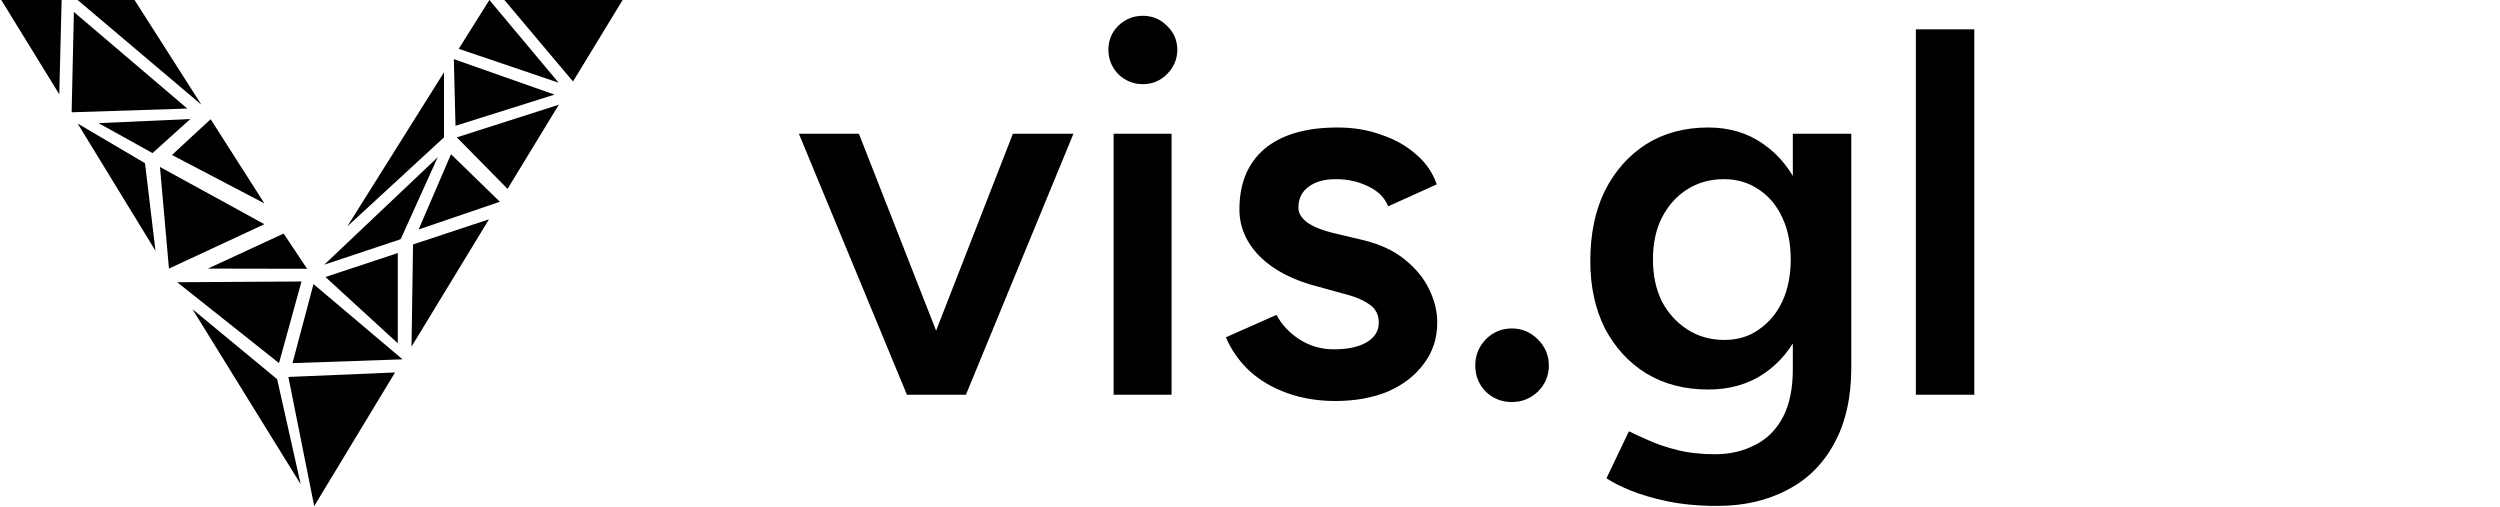
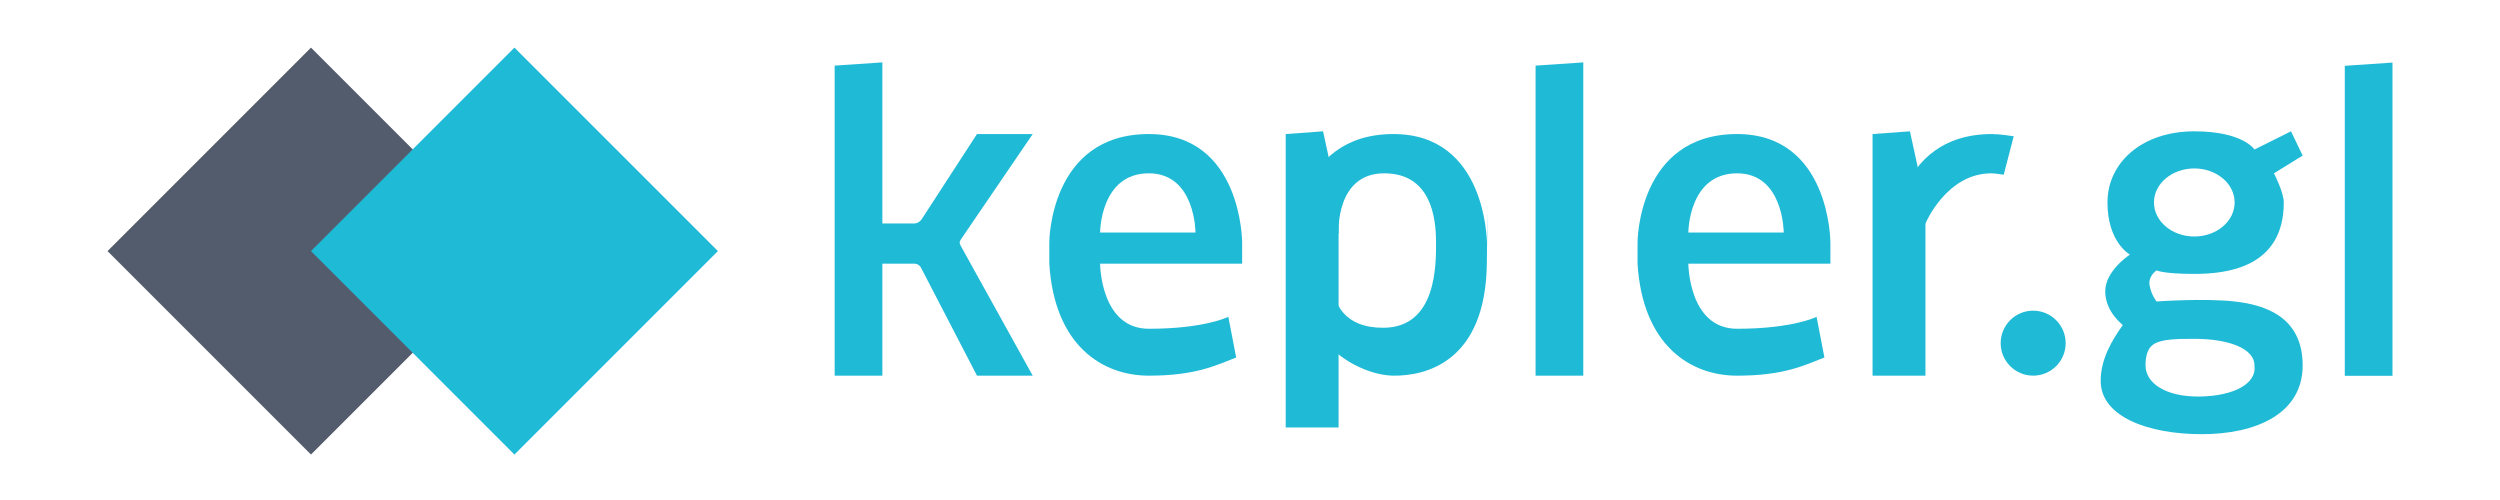
- <svg xmlns="http://www.w3.org/2000/svg" width="988" height="200" viewBox="0 0 988 200">
-   <path d="M23.433 37.28L24.355 0H0.5L23.433 37.28Z" />
-   <path d="M30.681 1.52588e-05L79.59 41.383L53.168 1.52588e-05H30.681Z" />
-   <path d="M30.681 48.807L61.448 99.112L57.308 64.502L30.681 48.807Z" />
-   <path d="M38.961 48.667L75.208 47.039L60.267 60.502L38.961 48.667Z" />
-   <path d="M63.216 65.981L66.77 106.145L104.487 88.608L63.216 65.981Z" />
-   <path d="M70.026 111.541L110.264 143.49L119.14 111.243L70.026 111.541Z" />
-   <path d="M76.055 122.185L118.842 191.394L109.529 149.854L76.055 122.185Z" />
-   <path d="M113.967 148.97L124.173 200L156.122 147.193L113.967 148.97Z" />
-   <path d="M128.611 109.466L157.201 100.005V135.656L128.611 109.466Z" />
-   <path d="M163.23 96.6L162.634 136.987L193.243 86.673L163.23 96.6Z" />
-   <path d="M178.236 60.948L165.444 90.682L197.541 79.732L178.236 60.948Z" />
-   <path d="M180.534 54.287L200.584 74.634L220.847 41.383L180.534 54.287Z" />
-   <path d="M199.337 1.52588e-05L226.448 32.2L246.069 1.52588e-05H199.337Z" />
-   <path d="M175.464 28.581V54.287L137.235 89.501L175.464 28.581Z" />
-   <path d="M29.202 4.736L28.308 44.378L74.026 42.899L29.202 4.736Z" />
-   <path d="M83.246 47.114L104.487 80.383L67.961 61.246L83.246 47.114Z" />
-   <path d="M82.158 106.145L112.097 92.301L121.363 106.22L82.158 106.145Z" />
-   <path d="M123.894 112.267L159.08 142.011L115.595 143.508L123.894 112.267Z" />
-   <path d="M128.164 104.591L172.989 62.13L158.345 94.525L128.164 104.591Z" />
-   <path d="M179.353 23.371L180.013 49.709L219.144 37.391L179.353 23.371Z" />
-   <path d="M181.297 19.286L193.401 0L220.773 32.693L181.297 19.286Z" />
-   <path d="M360.07 156L400.294 52.86H424.223L381.729 156H360.07ZM358.419 156L315.719 52.86H339.442L379.872 156H358.419ZM440.105 156V52.86H463.002V156H440.105ZM451.656 33.263C447.943 33.263 444.711 31.957 441.961 29.344C439.348 26.594 438.042 23.362 438.042 19.649C438.042 15.936 439.348 12.773 441.961 10.16C444.711 7.547 447.943 6.241 451.656 6.241C455.369 6.241 458.532 7.547 461.145 10.16C463.896 12.773 465.271 15.936 465.271 19.649C465.271 23.362 463.896 26.594 461.145 29.344C458.532 31.957 455.369 33.263 451.656 33.263ZM527.774 158.475C520.898 158.475 514.572 157.444 508.796 155.381C503.02 153.318 498.069 150.43 493.944 146.717C489.818 142.867 486.655 138.397 484.455 133.309L504.464 124.439C506.527 128.29 509.552 131.521 513.54 134.134C517.666 136.747 522.204 138.054 527.155 138.054C532.518 138.054 536.781 137.16 539.944 135.372C543.245 133.447 544.895 130.834 544.895 127.533C544.895 124.37 543.657 121.964 541.182 120.314C538.706 118.526 535.2 117.082 530.661 115.982L520.966 113.3C511.202 110.825 503.57 106.905 498.069 101.542C492.568 96.041 489.818 89.784 489.818 82.771C489.818 72.457 493.119 64.48 499.719 58.842C506.458 53.204 516.084 50.385 528.599 50.385C534.925 50.385 540.7 51.347 545.926 53.273C551.289 55.06 555.896 57.673 559.747 61.111C563.598 64.412 566.279 68.331 567.792 72.869L548.608 81.533C547.233 78.095 544.62 75.482 540.769 73.694C536.919 71.769 532.656 70.806 527.98 70.806C523.304 70.806 519.66 71.838 517.047 73.901C514.434 75.826 513.128 78.576 513.128 82.152C513.128 84.215 514.297 86.14 516.634 87.928C518.972 89.578 522.342 90.953 526.742 92.053L538.913 94.941C545.651 96.591 551.152 99.204 555.415 102.78C559.678 106.218 562.841 110.137 564.904 114.538C566.967 118.801 567.998 123.133 567.998 127.533C567.998 133.722 566.21 139.154 562.635 143.829C559.197 148.505 554.452 152.149 548.402 154.762C542.351 157.238 535.475 158.475 527.774 158.475ZM597.459 158.888C593.471 158.888 590.033 157.513 587.145 154.762C584.395 151.874 583.02 148.436 583.02 144.448C583.02 140.46 584.395 137.022 587.145 134.134C590.033 131.246 593.471 129.802 597.459 129.802C601.447 129.802 604.885 131.246 607.773 134.134C610.661 137.022 612.105 140.46 612.105 144.448C612.105 148.436 610.661 151.874 607.773 154.762C604.885 157.513 601.447 158.888 597.459 158.888ZM678.614 199.938C671.326 199.938 664.725 199.319 658.811 198.081C653.035 196.843 648.154 195.399 644.165 193.749C640.177 192.099 637.083 190.518 634.883 189.005L643.753 170.44C645.678 171.402 648.222 172.571 651.385 173.946C654.686 175.459 658.536 176.766 662.937 177.866C667.338 178.966 672.288 179.516 677.789 179.516C683.702 179.516 688.997 178.278 693.673 175.803C698.348 173.465 701.993 169.821 704.605 164.87C707.218 159.919 708.525 153.593 708.525 145.892V52.86H731.628V145.273C731.628 156.963 729.428 166.864 725.027 174.978C720.627 183.229 714.438 189.417 706.462 193.543C698.486 197.806 689.203 199.938 678.614 199.938ZM675.107 153.937C665.756 153.937 657.574 151.806 650.56 147.543C643.684 143.279 638.252 137.366 634.264 129.802C630.413 122.101 628.488 113.231 628.488 103.192C628.488 92.466 630.413 83.183 634.264 75.344C638.252 67.506 643.684 61.386 650.56 56.986C657.574 52.585 665.756 50.385 675.107 50.385C683.496 50.385 690.785 52.585 696.973 56.986C703.299 61.386 708.181 67.575 711.619 75.551C715.057 83.389 716.776 92.672 716.776 103.399C716.776 113.575 715.057 122.445 711.619 130.009C708.181 137.572 703.299 143.486 696.973 147.749C690.785 151.874 683.496 153.937 675.107 153.937ZM681.502 134.341C686.728 134.341 691.266 132.965 695.117 130.215C699.105 127.465 702.199 123.752 704.399 119.076C706.6 114.263 707.7 108.762 707.7 102.573C707.7 96.248 706.6 90.747 704.399 86.071C702.199 81.258 699.105 77.545 695.117 74.932C691.129 72.182 686.522 70.806 681.296 70.806C675.795 70.806 670.913 72.182 666.65 74.932C662.524 77.545 659.224 81.258 656.749 86.071C654.411 90.747 653.242 96.248 653.242 102.573C653.242 108.762 654.411 114.263 656.749 119.076C659.224 123.752 662.593 127.465 666.856 130.215C671.119 132.965 676.001 134.341 681.502 134.341ZM757.146 156V11.604H780.249V156H757.146Z" />
+ <svg xmlns="http://www.w3.org/2000/svg" version="1.1" id="svg1" width="1000" height="200" viewBox="0 0 1000 200">
+   <defs id="defs1" />
+   <g id="layer1" style="display:inline">
+     <g id="g45" transform="translate(17.0088)">
+       <path style="fill:#1fbad6;fill-opacity:1;stroke-width:1;stroke-linecap:round;stroke-linejoin:round" d="m 316.858,26.251 19.078,-1.307 c -1.8e-4,-115.047 0,43.403 0,64.451 h 12.721 c 1.899,0 2.981,-1.666 2.981,-1.666 l 22.144,-34.106 h 22.292 l -28.162,41.304 c -1.389,2.037 -1.389,2.037 -0.096,4.368 l 28.258,50.963 h -22.292 l -22.451,-43.298 c 0,0 -0.775,-1.494 -2.67,-1.494 H 335.936 v 44.792 H 316.858 V 26.251" id="path40" />
+       <path style="fill:#1fbad6;fill-opacity:1;stroke-width:1;stroke-linecap:round;stroke-linejoin:round" d="m 920.904,26.324 19.078,-1.295 V 150.333 H 920.904 V 26.324" id="path25" />
+       <path style="fill:#1fbad6;fill-opacity:1;stroke-width:1;stroke-linecap:round;stroke-linejoin:round" d="m 597.225,26.251 19.078,-1.295 V 150.26 H 597.225 V 26.251" id="path40-9" />
+       <path id="path46" style="fill:#1fbad6;fill-opacity:1;stroke-width:1;stroke-linecap:round;stroke-linejoin:round" d="m 540.401,53.621 c -39.815,0 -39.811,43.351 -39.811,43.351 v 8.495 c 2.003,32.662 26.686,44.67 39.811,44.797 13.125,0.127 36.823,-5.71 37.325,-44.797 0.503,-39.087 0,-8.495 0,-8.495 0,0 0.003,-43.351 -37.325,-43.351 z m -3.736,15.707 c 18.666,0.006 20.744,17.583 20.744,27.638 0,8.502 0.407,34.14 -21.152,34.14 -31.12,0 -17.834,-38.08 -17.834,-38.08 0,0 -1.249,-23.704 18.242,-23.698 z" />
+       <path id="path44" style="fill:#1fbad6;fill-opacity:1;stroke-width:1;stroke-linecap:round;stroke-linejoin:round" d="m 442.523,53.621 c -39.815,0 -39.811,43.351 -39.811,43.351 v 8.495 c 2.003,32.662 21.147,44.797 39.811,44.797 18.663,0 26.805,-4.095 34.938,-7.26 l -3.135,-16.275 c 1e-5,0 -9.396,4.775 -31.803,4.775 -19.419,0 -19.491,-26.037 -19.491,-26.037 h 56.817 v -8.495 c 0,0 0.003,-43.351 -37.325,-43.351 z m 0,15.707 c 18.666,0.006 18.663,23.698 18.663,23.698 H 423.032 c 0,0 3.4e-4,-23.704 19.491,-23.698 z" />
+       <path style="fill:#1fbad6;fill-opacity:1;stroke-width:1;stroke-linecap:round;stroke-linejoin:round" d="m 779.767,53.622 c -39.815,0 -39.811,43.351 -39.811,43.351 v 8.495 l 13.212,-16.072 c 0,0 8.372,-20.067 26.343,-20.067 1.668,0 4.972,0.571 4.972,0.571 l 3.99,-15.398 c 0,0 -5.544,-0.881 -8.707,-0.881 z" id="path44-3" />
+       <path id="path44-1" style="fill:#1fbad6;fill-opacity:1;stroke-width:1;stroke-linecap:round;stroke-linejoin:round" d="m 677.821,53.622 c -39.815,0 -39.811,43.351 -39.811,43.351 v 8.495 c 2.003,32.662 21.147,44.797 39.811,44.797 18.663,0 26.805,-4.095 34.938,-7.26 l -3.135,-16.275 c 10e-6,0 -9.396,4.775 -31.803,4.775 -19.419,0 -19.491,-26.037 -19.491,-26.037 h 56.817 v -8.495 c 0,0 0.003,-43.351 -37.325,-43.351 z m 0,15.707 c 18.666,0.006 18.663,23.698 18.663,23.698 h -38.154 c 0,0 3.4e-4,-23.704 19.491,-23.698 z" />
+       <path style="fill:#1fbad6;fill-opacity:1;stroke-width:1;stroke-linecap:round;stroke-linejoin:round" d="M 497.271,53.624 V 170.997 h 21.152 V 80.99 l -6.21,-28.458 -14.942,1.092" id="path47" />
+       <path style="fill:#1fbad6;fill-opacity:1;stroke-width:1;stroke-linecap:round;stroke-linejoin:round" d="m 732.016,53.624 v 96.635 h 21.152 V 80.99 l -6.21,-28.458 -14.942,1.092" id="path47-0" />
+       <circle style="fill:#1fbad6;fill-opacity:1;stroke-width:1;stroke-linecap:round;stroke-linejoin:round" id="path2" cx="796.258" cy="137.264" r="12.996" />
+       <path id="path23" style="fill:#1fbad6;fill-opacity:1;stroke-width:1;stroke-linecap:round;stroke-linejoin:round" d="m 860.721,52.532 c -20.931,0 -34.743,12.505 -34.743,28.457 0,15.952 8.982,20.855 8.982,20.855 0,0 -10.064,6.515 -9.876,14.911 0.188,8.396 7.132,13.117 7.001,13.303 -4.161,5.857 -8.82,13.427 -8.82,22.317 0,14.271 18.892,21.294 40.46,21.294 21.569,0 40.33,-8.108 40.33,-27.499 0,-19.391 -14.952,-24.213 -27.206,-25.582 -12.254,-1.37 -31.235,0 -31.235,0 0,0 -2.085,-2.546 -2.778,-6.383 -0.693,-3.837 2.778,-6.042 2.778,-6.042 0,0 2.6,1.397 15.106,1.397 12.505,0 35.782,-2.283 35.782,-28.571 0,-4.101 -3.931,-11.662 -3.931,-11.662 l 11.484,-7.098 -4.662,-9.697 -14.618,7.277 c 0,0 -4.527,-7.277 -24.055,-7.277 z m 0,14.846 c 8.909,0.004 16.128,6.097 16.129,13.611 -8.9e-4,7.515 -7.22,13.607 -16.129,13.611 -8.915,0.003 -16.144,-6.091 -16.145,-13.611 8.8e-4,-7.52 7.23,-13.615 16.145,-13.611 z m -0.004,68.153 c 13.557,8e-5 24.06,3.768 24.056,10.639 1.036,7.187 -8.075,12.244 -21.892,12.444 -13.597,0.196 -21.706,-5.365 -21.673,-12.444 -0.002,-3.018 0.506,-6.502 2.942,-8.266 3.111,-2.253 8.964,-2.372 16.567,-2.372 z" />
+       <rect x="-52.634" y="89.403" width="115.095" height="115.095" transform="rotate(-45)" fill="#535c6c" id="rect2" style="stroke-width:1" />
+       <rect x="4.914" y="146.95" width="115.095" height="115.095" transform="rotate(-45)" fill="#1fbad6" id="rect3" style="stroke-width:1" />
+     </g>
+   </g>
</svg>
